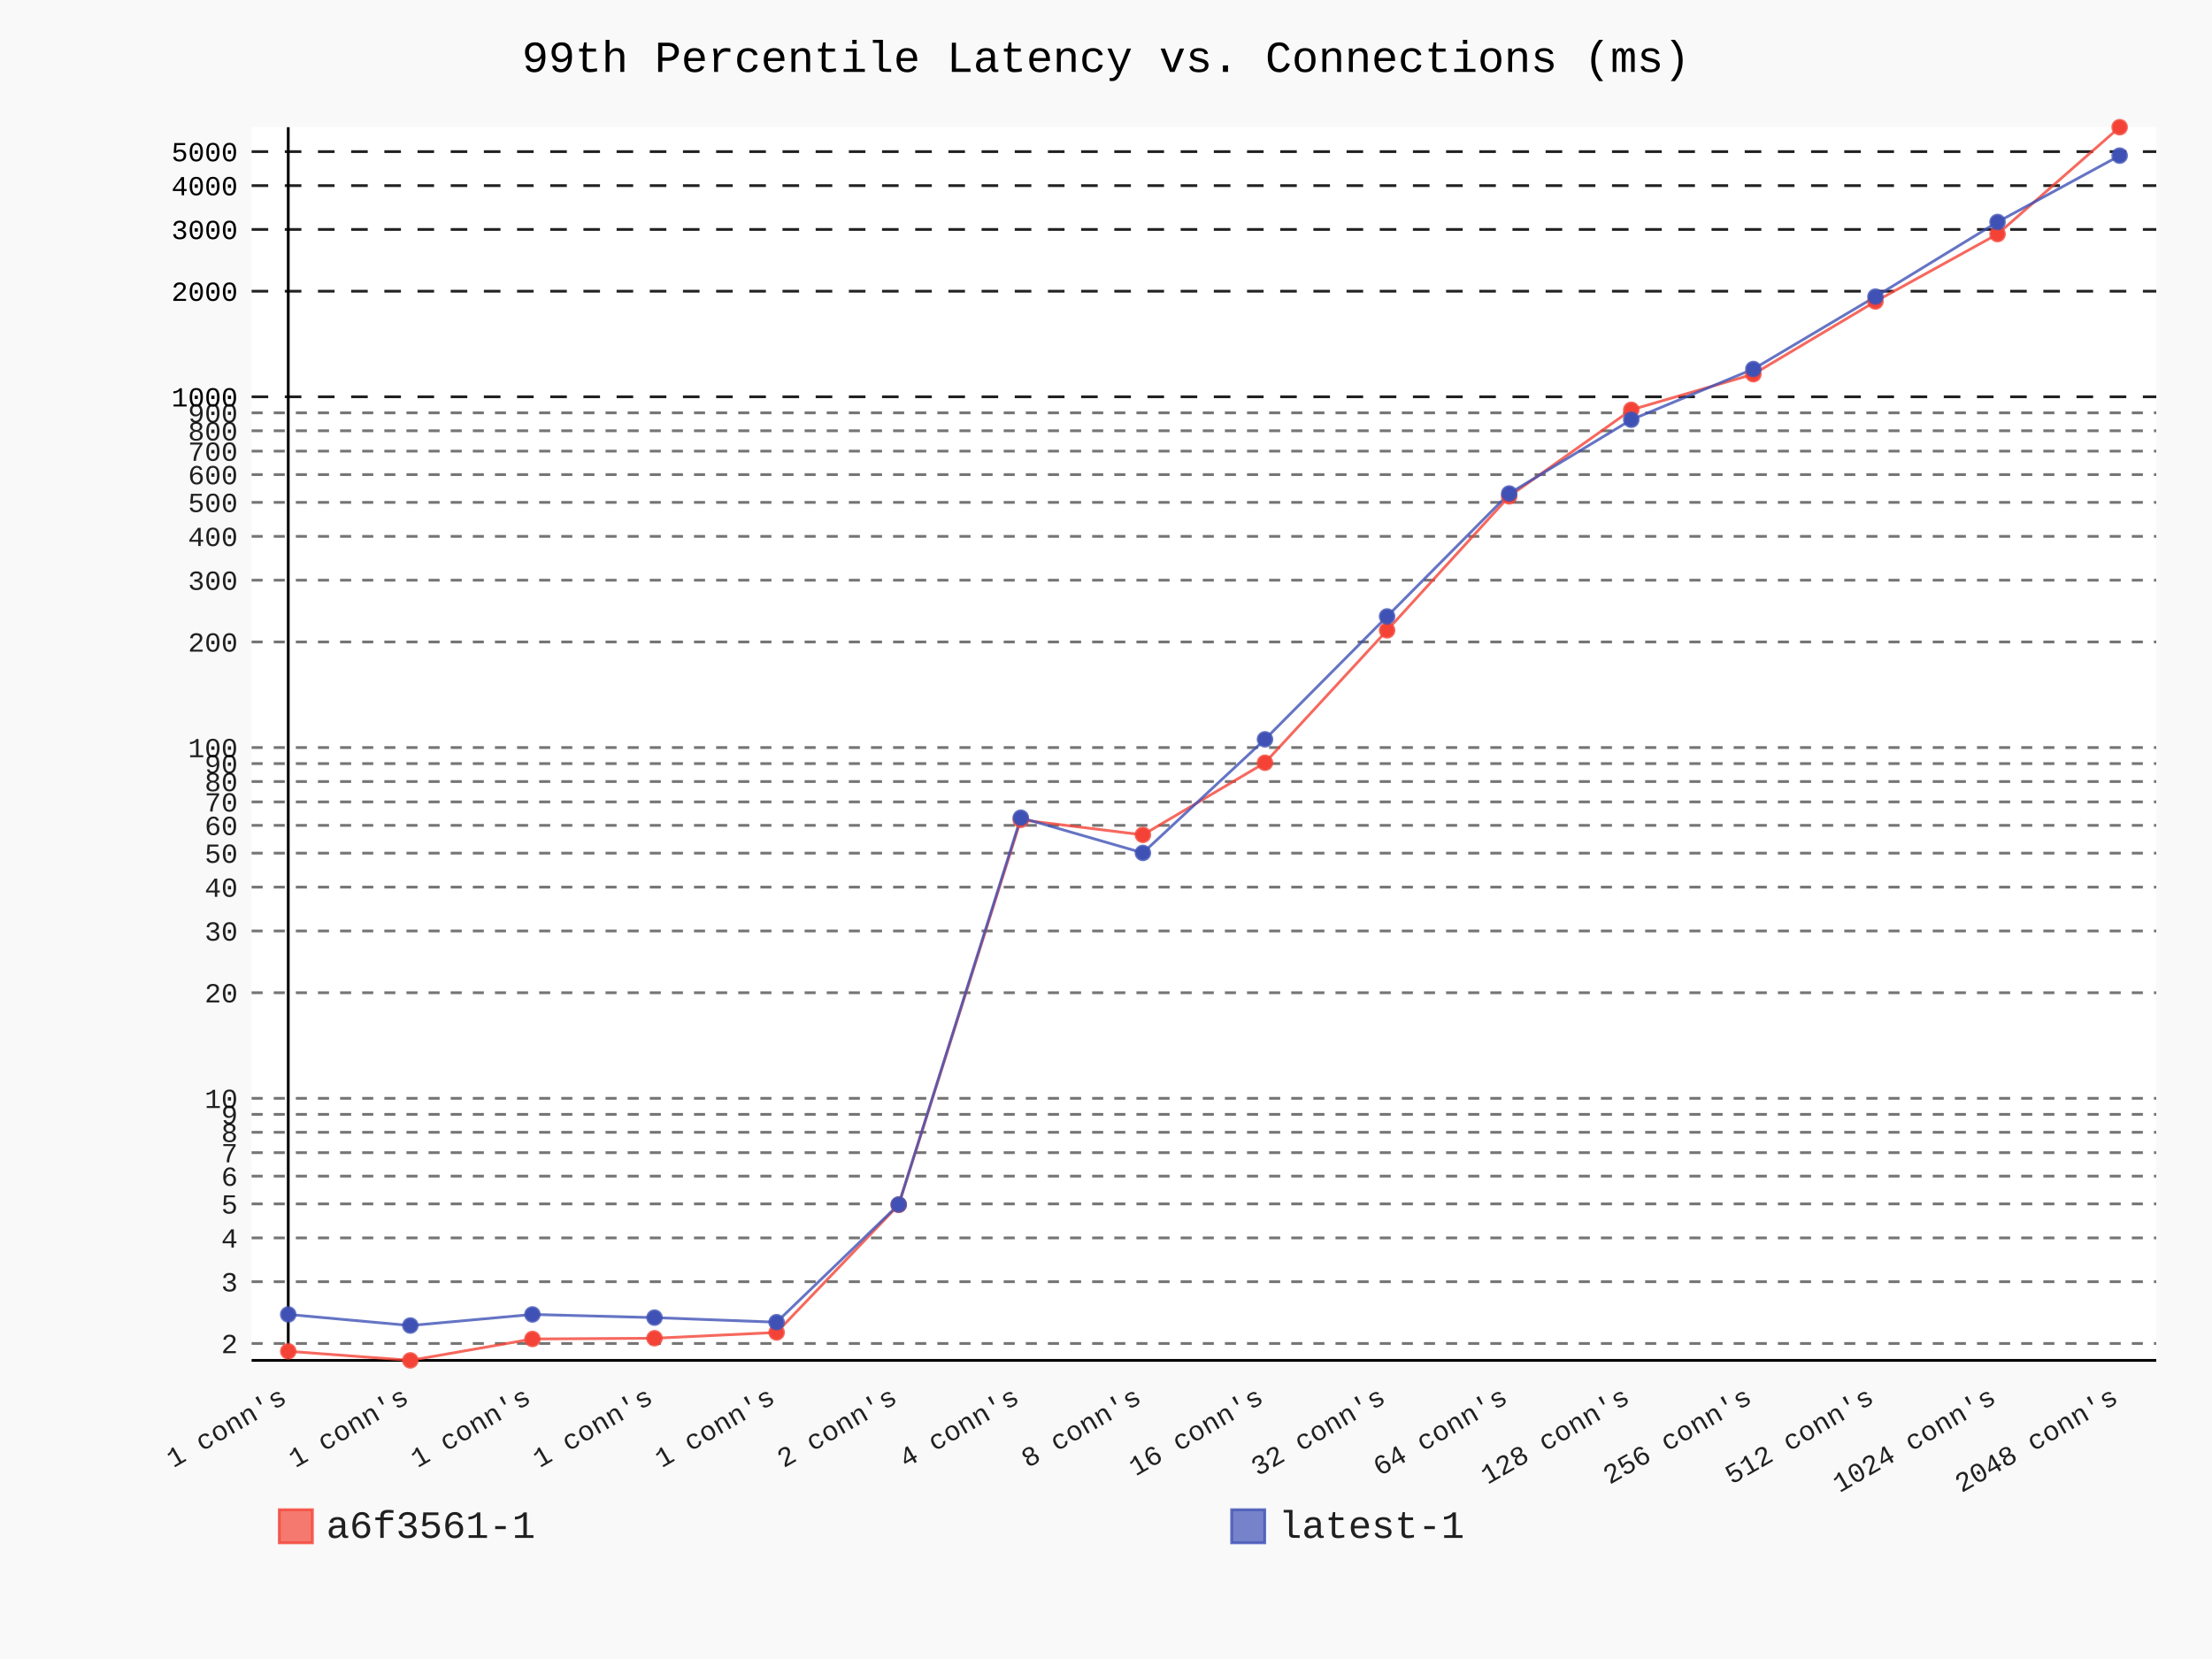
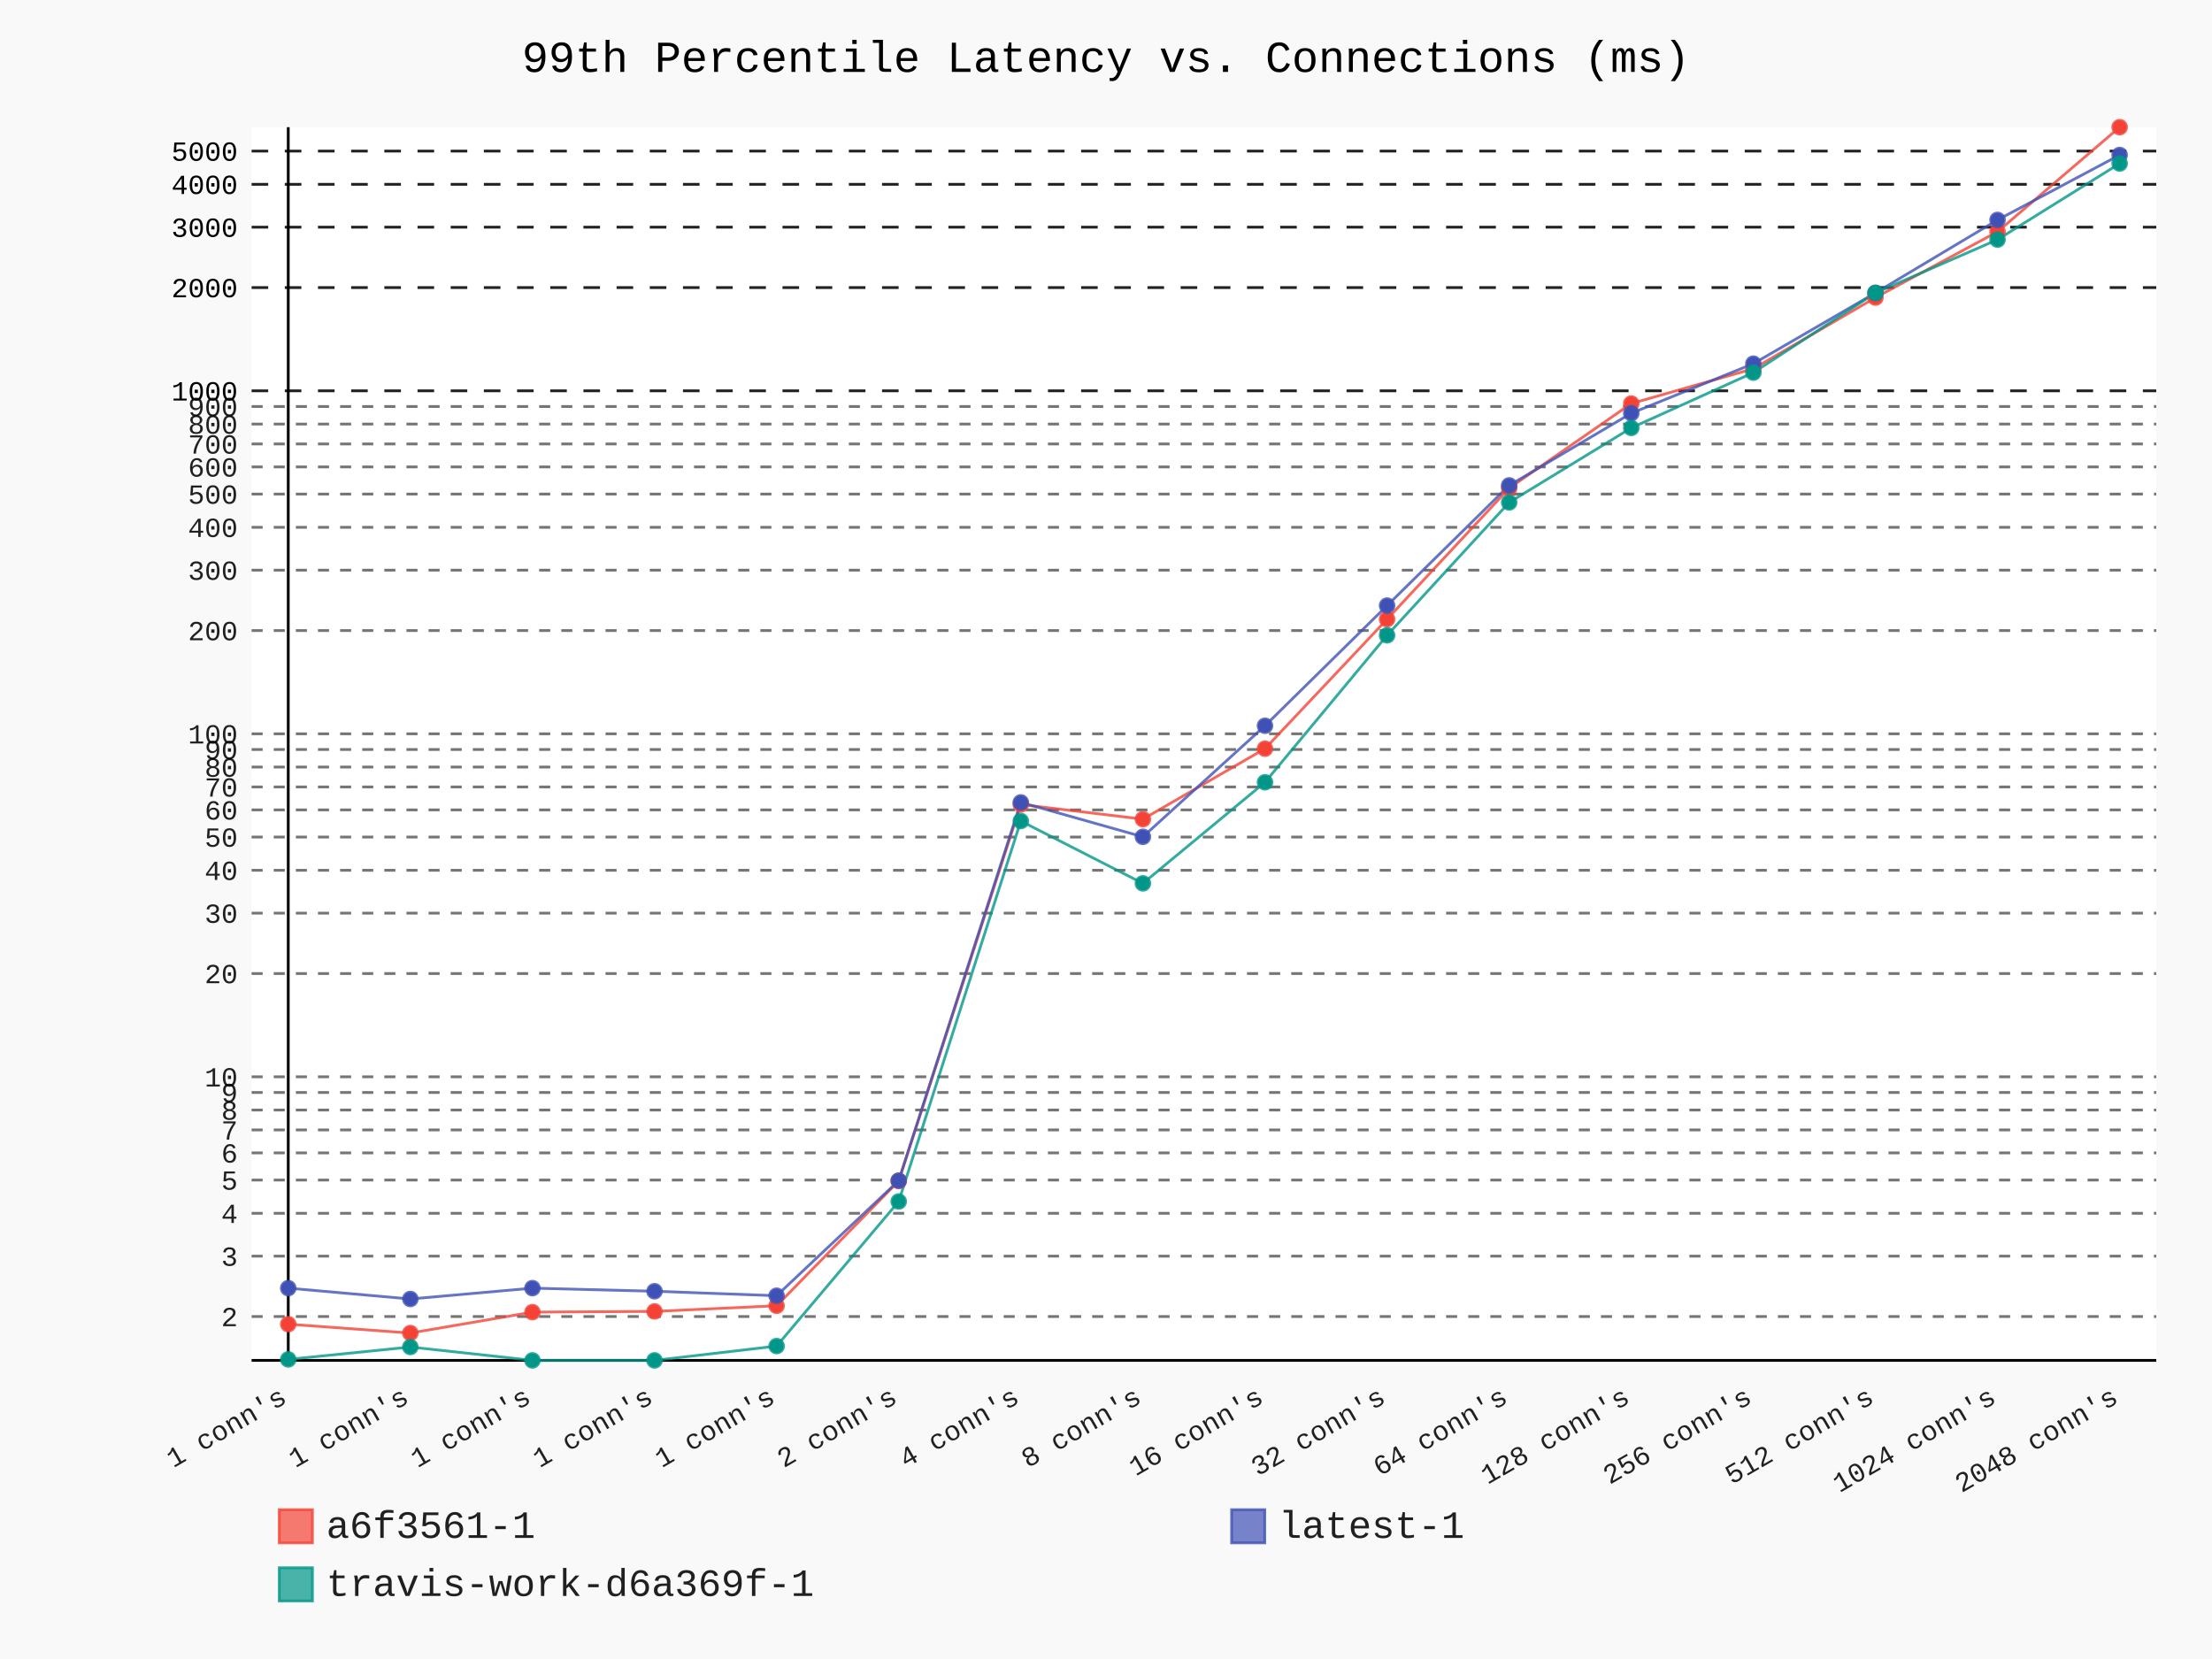
- <svg xmlns="http://www.w3.org/2000/svg" id="chart-56b6e773-fc99-4553-bda6-35b27539402c" class="pygal-chart" viewBox="0 0 800 600">
+ <svg xmlns="http://www.w3.org/2000/svg" id="chart-4c6883cb-5b40-4856-a792-9675649511c7" class="pygal-chart" viewBox="0 0 800 600">
  <defs>
-     <style type="text/css">#chart-56b6e773-fc99-4553-bda6-35b27539402c{-webkit-user-select:none;-webkit-font-smoothing:antialiased;font-family:Consolas,"Liberation Mono",Menlo,Courier,monospace}#chart-56b6e773-fc99-4553-bda6-35b27539402c .title{font-family:Consolas,"Liberation Mono",Menlo,Courier,monospace;font-size:16px}#chart-56b6e773-fc99-4553-bda6-35b27539402c .legends .legend text{font-family:Consolas,"Liberation Mono",Menlo,Courier,monospace;font-size:14px}#chart-56b6e773-fc99-4553-bda6-35b27539402c .axis text{font-family:Consolas,"Liberation Mono",Menlo,Courier,monospace;font-size:10px}#chart-56b6e773-fc99-4553-bda6-35b27539402c .axis text.major{font-family:Consolas,"Liberation Mono",Menlo,Courier,monospace;font-size:10px}#chart-56b6e773-fc99-4553-bda6-35b27539402c .text-overlay text.value{font-family:Consolas,"Liberation Mono",Menlo,Courier,monospace;font-size:16px}#chart-56b6e773-fc99-4553-bda6-35b27539402c .text-overlay text.label{font-family:Consolas,"Liberation Mono",Menlo,Courier,monospace;font-size:10px}#chart-56b6e773-fc99-4553-bda6-35b27539402c .tooltip{font-family:Consolas,"Liberation Mono",Menlo,Courier,monospace;font-size:14px}#chart-56b6e773-fc99-4553-bda6-35b27539402c text.no_data{font-family:Consolas,"Liberation Mono",Menlo,Courier,monospace;font-size:64px}
- #chart-56b6e773-fc99-4553-bda6-35b27539402c{background-color:rgba(249,249,249,1)}#chart-56b6e773-fc99-4553-bda6-35b27539402c path,#chart-56b6e773-fc99-4553-bda6-35b27539402c line,#chart-56b6e773-fc99-4553-bda6-35b27539402c rect,#chart-56b6e773-fc99-4553-bda6-35b27539402c circle{-webkit-transition:150ms;-moz-transition:150ms;transition:150ms}#chart-56b6e773-fc99-4553-bda6-35b27539402c .graph &gt; .background{fill:rgba(249,249,249,1)}#chart-56b6e773-fc99-4553-bda6-35b27539402c .plot &gt; .background{fill:rgba(255,255,255,1)}#chart-56b6e773-fc99-4553-bda6-35b27539402c .graph{fill:rgba(0,0,0,.87)}#chart-56b6e773-fc99-4553-bda6-35b27539402c text.no_data{fill:rgba(0,0,0,1)}#chart-56b6e773-fc99-4553-bda6-35b27539402c .title{fill:rgba(0,0,0,1)}#chart-56b6e773-fc99-4553-bda6-35b27539402c .legends .legend text{fill:rgba(0,0,0,.87)}#chart-56b6e773-fc99-4553-bda6-35b27539402c .legends .legend:hover text{fill:rgba(0,0,0,1)}#chart-56b6e773-fc99-4553-bda6-35b27539402c .axis .line{stroke:rgba(0,0,0,1)}#chart-56b6e773-fc99-4553-bda6-35b27539402c .axis .guide.line{stroke:rgba(0,0,0,.54)}#chart-56b6e773-fc99-4553-bda6-35b27539402c .axis .major.line{stroke:rgba(0,0,0,.87)}#chart-56b6e773-fc99-4553-bda6-35b27539402c .axis text.major{fill:rgba(0,0,0,1)}#chart-56b6e773-fc99-4553-bda6-35b27539402c .axis.y .guides:hover .guide.line,#chart-56b6e773-fc99-4553-bda6-35b27539402c .line-graph .axis.x .guides:hover .guide.line,#chart-56b6e773-fc99-4553-bda6-35b27539402c .stackedline-graph .axis.x .guides:hover .guide.line,#chart-56b6e773-fc99-4553-bda6-35b27539402c .xy-graph .axis.x .guides:hover .guide.line{stroke:rgba(0,0,0,1)}#chart-56b6e773-fc99-4553-bda6-35b27539402c .axis .guides:hover text{fill:rgba(0,0,0,1)}#chart-56b6e773-fc99-4553-bda6-35b27539402c .reactive{fill-opacity:.7;stroke-opacity:.8}#chart-56b6e773-fc99-4553-bda6-35b27539402c .ci{stroke:rgba(0,0,0,.87)}#chart-56b6e773-fc99-4553-bda6-35b27539402c .reactive.active,#chart-56b6e773-fc99-4553-bda6-35b27539402c .active .reactive{fill-opacity:.8;stroke-opacity:.9;stroke-width:4}#chart-56b6e773-fc99-4553-bda6-35b27539402c .ci .reactive.active{stroke-width:1.5}#chart-56b6e773-fc99-4553-bda6-35b27539402c .series text{fill:rgba(0,0,0,1)}#chart-56b6e773-fc99-4553-bda6-35b27539402c .tooltip rect{fill:rgba(255,255,255,1);stroke:rgba(0,0,0,1);-webkit-transition:opacity 150ms;-moz-transition:opacity 150ms;transition:opacity 150ms}#chart-56b6e773-fc99-4553-bda6-35b27539402c .tooltip .label{fill:rgba(0,0,0,.87)}#chart-56b6e773-fc99-4553-bda6-35b27539402c .tooltip .label{fill:rgba(0,0,0,.87)}#chart-56b6e773-fc99-4553-bda6-35b27539402c .tooltip .legend{font-size:.8em;fill:rgba(0,0,0,.54)}#chart-56b6e773-fc99-4553-bda6-35b27539402c .tooltip .x_label{font-size:.6em;fill:rgba(0,0,0,1)}#chart-56b6e773-fc99-4553-bda6-35b27539402c .tooltip .xlink{font-size:.5em;text-decoration:underline}#chart-56b6e773-fc99-4553-bda6-35b27539402c .tooltip .value{font-size:1.5em}#chart-56b6e773-fc99-4553-bda6-35b27539402c .bound{font-size:.5em}#chart-56b6e773-fc99-4553-bda6-35b27539402c .max-value{font-size:.75em;fill:rgba(0,0,0,.54)}#chart-56b6e773-fc99-4553-bda6-35b27539402c .map-element{fill:rgba(255,255,255,1);stroke:rgba(0,0,0,.54) !important}#chart-56b6e773-fc99-4553-bda6-35b27539402c .map-element .reactive{fill-opacity:inherit;stroke-opacity:inherit}#chart-56b6e773-fc99-4553-bda6-35b27539402c .color-0,#chart-56b6e773-fc99-4553-bda6-35b27539402c .color-0 a:visited{stroke:#F44336;fill:#F44336}#chart-56b6e773-fc99-4553-bda6-35b27539402c .color-1,#chart-56b6e773-fc99-4553-bda6-35b27539402c .color-1 a:visited{stroke:#3F51B5;fill:#3F51B5}#chart-56b6e773-fc99-4553-bda6-35b27539402c .text-overlay .color-0 text{fill:black}#chart-56b6e773-fc99-4553-bda6-35b27539402c .text-overlay .color-1 text{fill:black}
- #chart-56b6e773-fc99-4553-bda6-35b27539402c text.no_data{text-anchor:middle}#chart-56b6e773-fc99-4553-bda6-35b27539402c .guide.line{fill:none}#chart-56b6e773-fc99-4553-bda6-35b27539402c .centered{text-anchor:middle}#chart-56b6e773-fc99-4553-bda6-35b27539402c .title{text-anchor:middle}#chart-56b6e773-fc99-4553-bda6-35b27539402c .legends .legend text{fill-opacity:1}#chart-56b6e773-fc99-4553-bda6-35b27539402c .axis.x text{text-anchor:middle}#chart-56b6e773-fc99-4553-bda6-35b27539402c .axis.x:not(.web) text[transform]{text-anchor:start}#chart-56b6e773-fc99-4553-bda6-35b27539402c .axis.x:not(.web) text[transform].backwards{text-anchor:end}#chart-56b6e773-fc99-4553-bda6-35b27539402c .axis.y text{text-anchor:end}#chart-56b6e773-fc99-4553-bda6-35b27539402c .axis.y text[transform].backwards{text-anchor:start}#chart-56b6e773-fc99-4553-bda6-35b27539402c .axis.y2 text{text-anchor:start}#chart-56b6e773-fc99-4553-bda6-35b27539402c .axis.y2 text[transform].backwards{text-anchor:end}#chart-56b6e773-fc99-4553-bda6-35b27539402c .axis .guide.line{stroke-dasharray:4,4}#chart-56b6e773-fc99-4553-bda6-35b27539402c .axis .major.guide.line{stroke-dasharray:6,6}#chart-56b6e773-fc99-4553-bda6-35b27539402c .horizontal .axis.y .guide.line,#chart-56b6e773-fc99-4553-bda6-35b27539402c .horizontal .axis.y2 .guide.line,#chart-56b6e773-fc99-4553-bda6-35b27539402c .vertical .axis.x .guide.line{opacity:0}#chart-56b6e773-fc99-4553-bda6-35b27539402c .horizontal .axis.always_show .guide.line,#chart-56b6e773-fc99-4553-bda6-35b27539402c .vertical .axis.always_show .guide.line{opacity:1 !important}#chart-56b6e773-fc99-4553-bda6-35b27539402c .axis.y .guides:hover .guide.line,#chart-56b6e773-fc99-4553-bda6-35b27539402c .axis.y2 .guides:hover .guide.line,#chart-56b6e773-fc99-4553-bda6-35b27539402c .axis.x .guides:hover .guide.line{opacity:1}#chart-56b6e773-fc99-4553-bda6-35b27539402c .axis .guides:hover text{opacity:1}#chart-56b6e773-fc99-4553-bda6-35b27539402c .nofill{fill:none}#chart-56b6e773-fc99-4553-bda6-35b27539402c .subtle-fill{fill-opacity:.2}#chart-56b6e773-fc99-4553-bda6-35b27539402c .dot{stroke-width:1px;fill-opacity:1}#chart-56b6e773-fc99-4553-bda6-35b27539402c .dot.active{stroke-width:5px}#chart-56b6e773-fc99-4553-bda6-35b27539402c .dot.negative{fill:transparent}#chart-56b6e773-fc99-4553-bda6-35b27539402c text,#chart-56b6e773-fc99-4553-bda6-35b27539402c tspan{stroke:none !important}#chart-56b6e773-fc99-4553-bda6-35b27539402c .series text.active{opacity:1}#chart-56b6e773-fc99-4553-bda6-35b27539402c .tooltip rect{fill-opacity:.95;stroke-width:.5}#chart-56b6e773-fc99-4553-bda6-35b27539402c .tooltip text{fill-opacity:1}#chart-56b6e773-fc99-4553-bda6-35b27539402c .showable{visibility:hidden}#chart-56b6e773-fc99-4553-bda6-35b27539402c .showable.shown{visibility:visible}#chart-56b6e773-fc99-4553-bda6-35b27539402c .gauge-background{fill:rgba(229,229,229,1);stroke:none}#chart-56b6e773-fc99-4553-bda6-35b27539402c .bg-lines{stroke:rgba(249,249,249,1);stroke-width:2px}</style>
+     <style type="text/css">#chart-4c6883cb-5b40-4856-a792-9675649511c7{-webkit-user-select:none;-webkit-font-smoothing:antialiased;font-family:Consolas,"Liberation Mono",Menlo,Courier,monospace}#chart-4c6883cb-5b40-4856-a792-9675649511c7 .title{font-family:Consolas,"Liberation Mono",Menlo,Courier,monospace;font-size:16px}#chart-4c6883cb-5b40-4856-a792-9675649511c7 .legends .legend text{font-family:Consolas,"Liberation Mono",Menlo,Courier,monospace;font-size:14px}#chart-4c6883cb-5b40-4856-a792-9675649511c7 .axis text{font-family:Consolas,"Liberation Mono",Menlo,Courier,monospace;font-size:10px}#chart-4c6883cb-5b40-4856-a792-9675649511c7 .axis text.major{font-family:Consolas,"Liberation Mono",Menlo,Courier,monospace;font-size:10px}#chart-4c6883cb-5b40-4856-a792-9675649511c7 .text-overlay text.value{font-family:Consolas,"Liberation Mono",Menlo,Courier,monospace;font-size:16px}#chart-4c6883cb-5b40-4856-a792-9675649511c7 .text-overlay text.label{font-family:Consolas,"Liberation Mono",Menlo,Courier,monospace;font-size:10px}#chart-4c6883cb-5b40-4856-a792-9675649511c7 .tooltip{font-family:Consolas,"Liberation Mono",Menlo,Courier,monospace;font-size:14px}#chart-4c6883cb-5b40-4856-a792-9675649511c7 text.no_data{font-family:Consolas,"Liberation Mono",Menlo,Courier,monospace;font-size:64px}
+ #chart-4c6883cb-5b40-4856-a792-9675649511c7{background-color:rgba(249,249,249,1)}#chart-4c6883cb-5b40-4856-a792-9675649511c7 path,#chart-4c6883cb-5b40-4856-a792-9675649511c7 line,#chart-4c6883cb-5b40-4856-a792-9675649511c7 rect,#chart-4c6883cb-5b40-4856-a792-9675649511c7 circle{-webkit-transition:150ms;-moz-transition:150ms;transition:150ms}#chart-4c6883cb-5b40-4856-a792-9675649511c7 .graph &gt; .background{fill:rgba(249,249,249,1)}#chart-4c6883cb-5b40-4856-a792-9675649511c7 .plot &gt; .background{fill:rgba(255,255,255,1)}#chart-4c6883cb-5b40-4856-a792-9675649511c7 .graph{fill:rgba(0,0,0,.87)}#chart-4c6883cb-5b40-4856-a792-9675649511c7 text.no_data{fill:rgba(0,0,0,1)}#chart-4c6883cb-5b40-4856-a792-9675649511c7 .title{fill:rgba(0,0,0,1)}#chart-4c6883cb-5b40-4856-a792-9675649511c7 .legends .legend text{fill:rgba(0,0,0,.87)}#chart-4c6883cb-5b40-4856-a792-9675649511c7 .legends .legend:hover text{fill:rgba(0,0,0,1)}#chart-4c6883cb-5b40-4856-a792-9675649511c7 .axis .line{stroke:rgba(0,0,0,1)}#chart-4c6883cb-5b40-4856-a792-9675649511c7 .axis .guide.line{stroke:rgba(0,0,0,.54)}#chart-4c6883cb-5b40-4856-a792-9675649511c7 .axis .major.line{stroke:rgba(0,0,0,.87)}#chart-4c6883cb-5b40-4856-a792-9675649511c7 .axis text.major{fill:rgba(0,0,0,1)}#chart-4c6883cb-5b40-4856-a792-9675649511c7 .axis.y .guides:hover .guide.line,#chart-4c6883cb-5b40-4856-a792-9675649511c7 .line-graph .axis.x .guides:hover .guide.line,#chart-4c6883cb-5b40-4856-a792-9675649511c7 .stackedline-graph .axis.x .guides:hover .guide.line,#chart-4c6883cb-5b40-4856-a792-9675649511c7 .xy-graph .axis.x .guides:hover .guide.line{stroke:rgba(0,0,0,1)}#chart-4c6883cb-5b40-4856-a792-9675649511c7 .axis .guides:hover text{fill:rgba(0,0,0,1)}#chart-4c6883cb-5b40-4856-a792-9675649511c7 .reactive{fill-opacity:.7;stroke-opacity:.8}#chart-4c6883cb-5b40-4856-a792-9675649511c7 .ci{stroke:rgba(0,0,0,.87)}#chart-4c6883cb-5b40-4856-a792-9675649511c7 .reactive.active,#chart-4c6883cb-5b40-4856-a792-9675649511c7 .active .reactive{fill-opacity:.8;stroke-opacity:.9;stroke-width:4}#chart-4c6883cb-5b40-4856-a792-9675649511c7 .ci .reactive.active{stroke-width:1.5}#chart-4c6883cb-5b40-4856-a792-9675649511c7 .series text{fill:rgba(0,0,0,1)}#chart-4c6883cb-5b40-4856-a792-9675649511c7 .tooltip rect{fill:rgba(255,255,255,1);stroke:rgba(0,0,0,1);-webkit-transition:opacity 150ms;-moz-transition:opacity 150ms;transition:opacity 150ms}#chart-4c6883cb-5b40-4856-a792-9675649511c7 .tooltip .label{fill:rgba(0,0,0,.87)}#chart-4c6883cb-5b40-4856-a792-9675649511c7 .tooltip .label{fill:rgba(0,0,0,.87)}#chart-4c6883cb-5b40-4856-a792-9675649511c7 .tooltip .legend{font-size:.8em;fill:rgba(0,0,0,.54)}#chart-4c6883cb-5b40-4856-a792-9675649511c7 .tooltip .x_label{font-size:.6em;fill:rgba(0,0,0,1)}#chart-4c6883cb-5b40-4856-a792-9675649511c7 .tooltip .xlink{font-size:.5em;text-decoration:underline}#chart-4c6883cb-5b40-4856-a792-9675649511c7 .tooltip .value{font-size:1.5em}#chart-4c6883cb-5b40-4856-a792-9675649511c7 .bound{font-size:.5em}#chart-4c6883cb-5b40-4856-a792-9675649511c7 .max-value{font-size:.75em;fill:rgba(0,0,0,.54)}#chart-4c6883cb-5b40-4856-a792-9675649511c7 .map-element{fill:rgba(255,255,255,1);stroke:rgba(0,0,0,.54) !important}#chart-4c6883cb-5b40-4856-a792-9675649511c7 .map-element .reactive{fill-opacity:inherit;stroke-opacity:inherit}#chart-4c6883cb-5b40-4856-a792-9675649511c7 .color-0,#chart-4c6883cb-5b40-4856-a792-9675649511c7 .color-0 a:visited{stroke:#F44336;fill:#F44336}#chart-4c6883cb-5b40-4856-a792-9675649511c7 .color-1,#chart-4c6883cb-5b40-4856-a792-9675649511c7 .color-1 a:visited{stroke:#3F51B5;fill:#3F51B5}#chart-4c6883cb-5b40-4856-a792-9675649511c7 .color-2,#chart-4c6883cb-5b40-4856-a792-9675649511c7 .color-2 a:visited{stroke:#009688;fill:#009688}#chart-4c6883cb-5b40-4856-a792-9675649511c7 .text-overlay .color-0 text{fill:black}#chart-4c6883cb-5b40-4856-a792-9675649511c7 .text-overlay .color-1 text{fill:black}#chart-4c6883cb-5b40-4856-a792-9675649511c7 .text-overlay .color-2 text{fill:black}
+ #chart-4c6883cb-5b40-4856-a792-9675649511c7 text.no_data{text-anchor:middle}#chart-4c6883cb-5b40-4856-a792-9675649511c7 .guide.line{fill:none}#chart-4c6883cb-5b40-4856-a792-9675649511c7 .centered{text-anchor:middle}#chart-4c6883cb-5b40-4856-a792-9675649511c7 .title{text-anchor:middle}#chart-4c6883cb-5b40-4856-a792-9675649511c7 .legends .legend text{fill-opacity:1}#chart-4c6883cb-5b40-4856-a792-9675649511c7 .axis.x text{text-anchor:middle}#chart-4c6883cb-5b40-4856-a792-9675649511c7 .axis.x:not(.web) text[transform]{text-anchor:start}#chart-4c6883cb-5b40-4856-a792-9675649511c7 .axis.x:not(.web) text[transform].backwards{text-anchor:end}#chart-4c6883cb-5b40-4856-a792-9675649511c7 .axis.y text{text-anchor:end}#chart-4c6883cb-5b40-4856-a792-9675649511c7 .axis.y text[transform].backwards{text-anchor:start}#chart-4c6883cb-5b40-4856-a792-9675649511c7 .axis.y2 text{text-anchor:start}#chart-4c6883cb-5b40-4856-a792-9675649511c7 .axis.y2 text[transform].backwards{text-anchor:end}#chart-4c6883cb-5b40-4856-a792-9675649511c7 .axis .guide.line{stroke-dasharray:4,4}#chart-4c6883cb-5b40-4856-a792-9675649511c7 .axis .major.guide.line{stroke-dasharray:6,6}#chart-4c6883cb-5b40-4856-a792-9675649511c7 .horizontal .axis.y .guide.line,#chart-4c6883cb-5b40-4856-a792-9675649511c7 .horizontal .axis.y2 .guide.line,#chart-4c6883cb-5b40-4856-a792-9675649511c7 .vertical .axis.x .guide.line{opacity:0}#chart-4c6883cb-5b40-4856-a792-9675649511c7 .horizontal .axis.always_show .guide.line,#chart-4c6883cb-5b40-4856-a792-9675649511c7 .vertical .axis.always_show .guide.line{opacity:1 !important}#chart-4c6883cb-5b40-4856-a792-9675649511c7 .axis.y .guides:hover .guide.line,#chart-4c6883cb-5b40-4856-a792-9675649511c7 .axis.y2 .guides:hover .guide.line,#chart-4c6883cb-5b40-4856-a792-9675649511c7 .axis.x .guides:hover .guide.line{opacity:1}#chart-4c6883cb-5b40-4856-a792-9675649511c7 .axis .guides:hover text{opacity:1}#chart-4c6883cb-5b40-4856-a792-9675649511c7 .nofill{fill:none}#chart-4c6883cb-5b40-4856-a792-9675649511c7 .subtle-fill{fill-opacity:.2}#chart-4c6883cb-5b40-4856-a792-9675649511c7 .dot{stroke-width:1px;fill-opacity:1}#chart-4c6883cb-5b40-4856-a792-9675649511c7 .dot.active{stroke-width:5px}#chart-4c6883cb-5b40-4856-a792-9675649511c7 .dot.negative{fill:transparent}#chart-4c6883cb-5b40-4856-a792-9675649511c7 text,#chart-4c6883cb-5b40-4856-a792-9675649511c7 tspan{stroke:none !important}#chart-4c6883cb-5b40-4856-a792-9675649511c7 .series text.active{opacity:1}#chart-4c6883cb-5b40-4856-a792-9675649511c7 .tooltip rect{fill-opacity:.95;stroke-width:.5}#chart-4c6883cb-5b40-4856-a792-9675649511c7 .tooltip text{fill-opacity:1}#chart-4c6883cb-5b40-4856-a792-9675649511c7 .showable{visibility:hidden}#chart-4c6883cb-5b40-4856-a792-9675649511c7 .showable.shown{visibility:visible}#chart-4c6883cb-5b40-4856-a792-9675649511c7 .gauge-background{fill:rgba(229,229,229,1);stroke:none}#chart-4c6883cb-5b40-4856-a792-9675649511c7 .bg-lines{stroke:rgba(249,249,249,1);stroke-width:2px}</style>
  </defs>
  <g class="graph line-graph vertical">
    <rect x="0" y="0" width="800" height="600" class="background" />
    <g transform="translate(91, 46)" class="plot">
      <rect x="0" y="0" width="688.842" height="446.0" class="background" />
      <g class="axis y always_show">
        <path d="M0 446 h688.842" class="line" />
        <g class="logarithmic guides">
-           <path d="M0 439.888 h688.842" class="guide line" />
-           <text x="-5" y="443.388" class="">2</text>
-         </g>
-         <g class="logarithmic guides">
-           <path d="M0 417.55 h688.842" class="guide line" />
-           <text x="-5" y="421.05" class="">3</text>
-         </g>
-         <g class="logarithmic guides">
-           <path d="M0 401.701 h688.842" class="guide line" />
-           <text x="-5" y="405.201" class="">4</text>
-         </g>
-         <g class="logarithmic guides">
-           <path d="M0 389.407 h688.842" class="guide line" />
-           <text x="-5" y="392.907" class="">5</text>
-         </g>
-         <g class="logarithmic guides">
-           <path d="M0 379.363 h688.842" class="guide line" />
-           <text x="-5" y="382.863" class="">6</text>
-         </g>
-         <g class="logarithmic guides">
-           <path d="M0 370.87 h688.842" class="guide line" />
-           <text x="-5" y="374.37" class="">7</text>
-         </g>
-         <g class="logarithmic guides">
-           <path d="M0 363.513 h688.842" class="guide line" />
-           <text x="-5" y="367.013" class="">8</text>
-         </g>
-         <g class="logarithmic guides">
-           <path d="M0 357.024 h688.842" class="guide line" />
-           <text x="-5" y="360.524" class="">9</text>
-         </g>
-         <g class="logarithmic guides">
-           <path d="M0 351.22 h688.842" class="guide line" />
-           <text x="-5" y="354.72" class="">10</text>
-         </g>
-         <g class="logarithmic guides">
-           <path d="M0 313.032 h688.842" class="guide line" />
-           <text x="-5" y="316.532" class="">20</text>
-         </g>
-         <g class="logarithmic guides">
-           <path d="M0 290.694 h688.842" class="guide line" />
-           <text x="-5" y="294.194" class="">30</text>
-         </g>
-         <g class="logarithmic guides">
-           <path d="M0 274.844 h688.842" class="guide line" />
-           <text x="-5" y="278.344" class="">40</text>
-         </g>
-         <g class="logarithmic guides">
-           <path d="M0 262.551 h688.842" class="guide line" />
-           <text x="-5" y="266.051" class="">50</text>
-         </g>
-         <g class="logarithmic guides">
-           <path d="M0 252.506 h688.842" class="guide line" />
-           <text x="-5" y="256.006" class="">60</text>
-         </g>
-         <g class="logarithmic guides">
-           <path d="M0 244.013 h688.842" class="guide line" />
-           <text x="-5" y="247.513" class="">70</text>
-         </g>
-         <g class="logarithmic guides">
-           <path d="M0 236.657 h688.842" class="guide line" />
-           <text x="-5" y="240.157" class="">80</text>
-         </g>
-         <g class="logarithmic guides">
-           <path d="M0 230.168 h688.842" class="guide line" />
-           <text x="-5" y="233.668" class="">90</text>
-         </g>
-         <g class="logarithmic guides">
-           <path d="M0 224.363 h688.842" class="guide line" />
-           <text x="-5" y="227.863" class="">100</text>
-         </g>
-         <g class="logarithmic guides">
-           <path d="M0 186.176 h688.842" class="guide line" />
-           <text x="-5" y="189.676" class="">200</text>
-         </g>
-         <g class="logarithmic guides">
-           <path d="M0 163.837 h688.842" class="guide line" />
-           <text x="-5" y="167.337" class="">300</text>
-         </g>
-         <g class="logarithmic guides">
-           <path d="M0 147.988 h688.842" class="guide line" />
-           <text x="-5" y="151.488" class="">400</text>
-         </g>
-         <g class="logarithmic guides">
-           <path d="M0 135.694 h688.842" class="guide line" />
-           <text x="-5" y="139.194" class="">500</text>
-         </g>
-         <g class="logarithmic guides">
-           <path d="M0 125.65 h688.842" class="guide line" />
-           <text x="-5" y="129.15" class="">600</text>
-         </g>
-         <g class="logarithmic guides">
-           <path d="M0 117.157 h688.842" class="guide line" />
-           <text x="-5" y="120.657" class="">700</text>
-         </g>
-         <g class="logarithmic guides">
-           <path d="M0 109.8 h688.842" class="guide line" />
-           <text x="-5" y="113.3" class="">800</text>
-         </g>
-         <g class="logarithmic guides">
-           <path d="M0 103.311 h688.842" class="guide line" />
-           <text x="-5" y="106.811" class="">900</text>
-         </g>
-         <g class="logarithmic guides">
-           <path d="M0 97.507 h688.842" class="major guide line" />
-           <text x="-5" y="101.007" class="major">1000</text>
-         </g>
-         <g class="logarithmic guides">
-           <path d="M0 59.319 h688.842" class="major guide line" />
-           <text x="-5" y="62.819" class="major">2000</text>
-         </g>
-         <g class="logarithmic guides">
-           <path d="M0 36.981 h688.842" class="major guide line" />
-           <text x="-5" y="40.481" class="major">3000</text>
-         </g>
-         <g class="logarithmic guides">
-           <path d="M0 21.132 h688.842" class="major guide line" />
-           <text x="-5" y="24.632" class="major">4000</text>
-         </g>
-         <g class="logarithmic guides">
-           <path d="M0 8.838 h688.842" class="major guide line" />
-           <text x="-5" y="12.338" class="major">5000</text>
+           <path d="M0 430.142 h688.842" class="guide line" />
+           <text x="-5" y="433.642" class="">2</text>
+         </g>
+         <g class="logarithmic guides">
+           <path d="M0 408.298 h688.842" class="guide line" />
+           <text x="-5" y="411.798" class="">3</text>
+         </g>
+         <g class="logarithmic guides">
+           <path d="M0 392.8 h688.842" class="guide line" />
+           <text x="-5" y="396.3" class="">4</text>
+         </g>
+         <g class="logarithmic guides">
+           <path d="M0 380.779 h688.842" class="guide line" />
+           <text x="-5" y="384.279" class="">5</text>
+         </g>
+         <g class="logarithmic guides">
+           <path d="M0 370.957 h688.842" class="guide line" />
+           <text x="-5" y="374.457" class="">6</text>
+         </g>
+         <g class="logarithmic guides">
+           <path d="M0 362.652 h688.842" class="guide line" />
+           <text x="-5" y="366.152" class="">7</text>
+         </g>
+         <g class="logarithmic guides">
+           <path d="M0 355.459 h688.842" class="guide line" />
+           <text x="-5" y="358.959" class="">8</text>
+         </g>
+         <g class="logarithmic guides">
+           <path d="M0 349.113 h688.842" class="guide line" />
+           <text x="-5" y="352.613" class="">9</text>
+         </g>
+         <g class="logarithmic guides">
+           <path d="M0 343.437 h688.842" class="guide line" />
+           <text x="-5" y="346.937" class="">10</text>
+         </g>
+         <g class="logarithmic guides">
+           <path d="M0 306.096 h688.842" class="guide line" />
+           <text x="-5" y="309.596" class="">20</text>
+         </g>
+         <g class="logarithmic guides">
+           <path d="M0 284.253 h688.842" class="guide line" />
+           <text x="-5" y="287.753" class="">30</text>
+         </g>
+         <g class="logarithmic guides">
+           <path d="M0 268.754 h688.842" class="guide line" />
+           <text x="-5" y="272.254" class="">40</text>
+         </g>
+         <g class="logarithmic guides">
+           <path d="M0 256.733 h688.842" class="guide line" />
+           <text x="-5" y="260.233" class="">50</text>
+         </g>
+         <g class="logarithmic guides">
+           <path d="M0 246.911 h688.842" class="guide line" />
+           <text x="-5" y="250.411" class="">60</text>
+         </g>
+         <g class="logarithmic guides">
+           <path d="M0 238.607 h688.842" class="guide line" />
+           <text x="-5" y="242.107" class="">70</text>
+         </g>
+         <g class="logarithmic guides">
+           <path d="M0 231.413 h688.842" class="guide line" />
+           <text x="-5" y="234.913" class="">80</text>
+         </g>
+         <g class="logarithmic guides">
+           <path d="M0 225.068 h688.842" class="guide line" />
+           <text x="-5" y="228.568" class="">90</text>
+         </g>
+         <g class="logarithmic guides">
+           <path d="M0 219.392 h688.842" class="guide line" />
+           <text x="-5" y="222.892" class="">100</text>
+         </g>
+         <g class="logarithmic guides">
+           <path d="M0 182.05 h688.842" class="guide line" />
+           <text x="-5" y="185.55" class="">200</text>
+         </g>
+         <g class="logarithmic guides">
+           <path d="M0 160.207 h688.842" class="guide line" />
+           <text x="-5" y="163.707" class="">300</text>
+         </g>
+         <g class="logarithmic guides">
+           <path d="M0 144.709 h688.842" class="guide line" />
+           <text x="-5" y="148.209" class="">400</text>
+         </g>
+         <g class="logarithmic guides">
+           <path d="M0 132.688 h688.842" class="guide line" />
+           <text x="-5" y="136.188" class="">500</text>
+         </g>
+         <g class="logarithmic guides">
+           <path d="M0 122.866 h688.842" class="guide line" />
+           <text x="-5" y="126.366" class="">600</text>
+         </g>
+         <g class="logarithmic guides">
+           <path d="M0 114.561 h688.842" class="guide line" />
+           <text x="-5" y="118.061" class="">700</text>
+         </g>
+         <g class="logarithmic guides">
+           <path d="M0 107.367 h688.842" class="guide line" />
+           <text x="-5" y="110.867" class="">800</text>
+         </g>
+         <g class="logarithmic guides">
+           <path d="M0 101.022 h688.842" class="guide line" />
+           <text x="-5" y="104.522" class="">900</text>
+         </g>
+         <g class="logarithmic guides">
+           <path d="M0 95.346 h688.842" class="major guide line" />
+           <text x="-5" y="98.846" class="major">1000</text>
+         </g>
+         <g class="logarithmic guides">
+           <path d="M0 58.005 h688.842" class="major guide line" />
+           <text x="-5" y="61.505" class="major">2000</text>
+         </g>
+         <g class="logarithmic guides">
+           <path d="M0 36.161 h688.842" class="major guide line" />
+           <text x="-5" y="39.661" class="major">3000</text>
+         </g>
+         <g class="logarithmic guides">
+           <path d="M0 20.663 h688.842" class="major guide line" />
+           <text x="-5" y="24.163" class="major">4000</text>
+         </g>
+         <g class="logarithmic guides">
+           <path d="M0 8.642 h688.842" class="major guide line" />
+           <text x="-5" y="12.142" class="major">5000</text>
        </g>
      </g>
      <g class="axis x">
        <g class="guides">
          <path d="M13.247 0 v446" class="line" />
          <text x="13.247" y="461.0" class="backwards" transform="rotate(330 13.24697 461)">1 conn's</text>
        </g>
        <g class="guides">
          <path d="M57.404 0 v446" class="guide line" />
          <text x="57.404" y="461.0" class="backwards" transform="rotate(330 57.40353 461)">1 conn's</text>
        </g>
        <g class="guides">
          <path d="M101.56 0 v446" class="guide line" />
          <text x="101.56" y="461.0" class="backwards" transform="rotate(330 101.5601 461)">1 conn's</text>
        </g>
        <g class="guides">
          <path d="M145.717 0 v446" class="guide line" />
          <text x="145.717" y="461.0" class="backwards" transform="rotate(330 145.7166 461)">1 conn's</text>
        </g>
        <g class="guides">
          <path d="M189.873 0 v446" class="guide line" />
          <text x="189.873" y="461.0" class="backwards" transform="rotate(330 189.8732 461)">1 conn's</text>
        </g>
        <g class="guides">
          <path d="M234.03 0 v446" class="guide line" />
          <text x="234.03" y="461.0" class="backwards" transform="rotate(330 234.0298 461)">2 conn's</text>
        </g>
        <g class="guides">
          <path d="M278.186 0 v446" class="guide line" />
          <text x="278.186" y="461.0" class="backwards" transform="rotate(330 278.1863 461)">4 conn's</text>
        </g>
        <g class="guides">
          <path d="M322.343 0 v446" class="guide line" />
          <text x="322.343" y="461.0" class="backwards" transform="rotate(330 322.3429 461)">8 conn's</text>
        </g>
        <g class="guides">
          <path d="M366.499 0 v446" class="guide line" />
          <text x="366.499" y="461.0" class="backwards" transform="rotate(330 366.4994 461)">16 conn's</text>
        </g>
        <g class="guides">
          <path d="M410.656 0 v446" class="guide line" />
          <text x="410.656" y="461.0" class="backwards" transform="rotate(330 410.656 461)">32 conn's</text>
        </g>
        <g class="guides">
          <path d="M454.813 0 v446" class="guide line" />
          <text x="454.813" y="461.0" class="backwards" transform="rotate(330 454.8126 461)">64 conn's</text>
        </g>
        <g class="guides">
          <path d="M498.969 0 v446" class="guide line" />
          <text x="498.969" y="461.0" class="backwards" transform="rotate(330 498.9691 461)">128 conn's</text>
        </g>
        <g class="guides">
          <path d="M543.126 0 v446" class="guide line" />
          <text x="543.126" y="461.0" class="backwards" transform="rotate(330 543.1257 461)">256 conn's</text>
        </g>
        <g class="guides">
          <path d="M587.282 0 v446" class="guide line" />
          <text x="587.282" y="461.0" class="backwards" transform="rotate(330 587.2822 461)">512 conn's</text>
        </g>
        <g class="guides">
          <path d="M631.439 0 v446" class="guide line" />
          <text x="631.439" y="461.0" class="backwards" transform="rotate(330 631.4388 461)">1024 conn's</text>
        </g>
        <g class="guides">
          <path d="M675.595 0 v446" class="guide line" />
          <text x="675.595" y="461.0" class="backwards" transform="rotate(330 675.5954 461)">2048 conn's</text>
        </g>
      </g>
      <g class="series serie-0 color-0">
-         <path d="M13.247 442.714 L57.404 446 101.56 438.26 145.717 437.993 189.873 435.904 234.03 389.739 278.186 250.504 322.343 255.935 366.499 229.863 410.656 181.969 454.813 133.51 498.969 102.214 543.126 89.33 587.282 63.022 631.439 38.659 675.595 0" class="line reactive nofill" />
+         <path d="M13.247 432.905 L57.404 436.118 101.56 428.549 145.717 428.288 189.873 426.245 234.03 381.103 278.186 244.954 322.343 250.264 366.499 224.769 410.656 177.937 454.813 130.552 498.969 99.949 543.126 87.35 587.282 61.625 631.439 37.802 675.595 0" class="line reactive nofill" />
      </g>
      <g class="series serie-1 color-1">
-         <path d="M13.247 429.387 L57.404 433.399 101.56 429.387 145.717 430.537 189.873 432.189 234.03 389.628 278.186 249.731 322.343 262.463 366.499 221.387 410.656 176.943 454.813 132.482 498.969 105.8 543.126 87.462 587.282 61.282 631.439 34.293 675.595 10.289" class="line reactive nofill" />
+         <path d="M13.247 419.872 L57.404 423.796 101.56 419.872 145.717 420.997 189.873 422.612 234.03 380.995 278.186 244.197 322.343 256.647 366.499 216.482 410.656 173.022 454.813 129.547 498.969 103.456 543.126 85.524 587.282 59.924 631.439 33.533 675.595 10.061" class="line reactive nofill" />
+       </g>
+       <g class="series serie-2 color-2">
+         <path d="M13.247 445.64 L57.404 441.162 101.56 446 145.717 446 189.873 440.833 234.03 388.529 278.186 250.937 322.343 273.481 366.499 236.917 410.656 183.766 454.813 135.711 498.969 108.761 543.126 88.762 587.282 59.924 631.439 40.653 675.595 13.134" class="line reactive nofill" />
      </g>
    </g>
    <g class="titles">
      <text x="400.0" y="26" class="title plot_title">99th Percentile Latency vs. Connections (ms)</text>
    </g>
    <g transform="translate(91, 46)" class="plot overlay">
      <g class="series serie-0 color-0">
        <g class="dots">
-           <circle cx="13.247" cy="442.714" r="2.5" class="dot reactive tooltip-trigger" />
-         </g>
-         <g class="dots">
-           <circle cx="57.404" cy="446.0" r="2.5" class="dot reactive tooltip-trigger" />
-         </g>
-         <g class="dots">
-           <circle cx="101.56" cy="438.26" r="2.5" class="dot reactive tooltip-trigger" />
-         </g>
-         <g class="dots">
-           <circle cx="145.717" cy="437.993" r="2.5" class="dot reactive tooltip-trigger" />
-         </g>
-         <g class="dots">
-           <circle cx="189.873" cy="435.904" r="2.5" class="dot reactive tooltip-trigger" />
-         </g>
-         <g class="dots">
-           <circle cx="234.03" cy="389.739" r="2.5" class="dot reactive tooltip-trigger" />
-         </g>
-         <g class="dots">
-           <circle cx="278.186" cy="250.504" r="2.5" class="dot reactive tooltip-trigger" />
-         </g>
-         <g class="dots">
-           <circle cx="322.343" cy="255.935" r="2.5" class="dot reactive tooltip-trigger" />
-         </g>
-         <g class="dots">
-           <circle cx="366.499" cy="229.863" r="2.5" class="dot reactive tooltip-trigger" />
-         </g>
-         <g class="dots">
-           <circle cx="410.656" cy="181.969" r="2.5" class="dot reactive tooltip-trigger" />
-         </g>
-         <g class="dots">
-           <circle cx="454.813" cy="133.51" r="2.5" class="dot reactive tooltip-trigger" />
-         </g>
-         <g class="dots">
-           <circle cx="498.969" cy="102.214" r="2.5" class="dot reactive tooltip-trigger" />
-         </g>
-         <g class="dots">
-           <circle cx="543.126" cy="89.33" r="2.5" class="dot reactive tooltip-trigger" />
-         </g>
-         <g class="dots">
-           <circle cx="587.282" cy="63.022" r="2.5" class="dot reactive tooltip-trigger" />
-         </g>
-         <g class="dots">
-           <circle cx="631.439" cy="38.659" r="2.5" class="dot reactive tooltip-trigger" />
+           <circle cx="13.247" cy="432.905" r="2.5" class="dot reactive tooltip-trigger" />
+         </g>
+         <g class="dots">
+           <circle cx="57.404" cy="436.118" r="2.5" class="dot reactive tooltip-trigger" />
+         </g>
+         <g class="dots">
+           <circle cx="101.56" cy="428.549" r="2.5" class="dot reactive tooltip-trigger" />
+         </g>
+         <g class="dots">
+           <circle cx="145.717" cy="428.288" r="2.5" class="dot reactive tooltip-trigger" />
+         </g>
+         <g class="dots">
+           <circle cx="189.873" cy="426.245" r="2.5" class="dot reactive tooltip-trigger" />
+         </g>
+         <g class="dots">
+           <circle cx="234.03" cy="381.103" r="2.5" class="dot reactive tooltip-trigger" />
+         </g>
+         <g class="dots">
+           <circle cx="278.186" cy="244.954" r="2.5" class="dot reactive tooltip-trigger" />
+         </g>
+         <g class="dots">
+           <circle cx="322.343" cy="250.264" r="2.5" class="dot reactive tooltip-trigger" />
+         </g>
+         <g class="dots">
+           <circle cx="366.499" cy="224.769" r="2.5" class="dot reactive tooltip-trigger" />
+         </g>
+         <g class="dots">
+           <circle cx="410.656" cy="177.937" r="2.5" class="dot reactive tooltip-trigger" />
+         </g>
+         <g class="dots">
+           <circle cx="454.813" cy="130.552" r="2.5" class="dot reactive tooltip-trigger" />
+         </g>
+         <g class="dots">
+           <circle cx="498.969" cy="99.949" r="2.5" class="dot reactive tooltip-trigger" />
+         </g>
+         <g class="dots">
+           <circle cx="543.126" cy="87.35" r="2.5" class="dot reactive tooltip-trigger" />
+         </g>
+         <g class="dots">
+           <circle cx="587.282" cy="61.625" r="2.5" class="dot reactive tooltip-trigger" />
+         </g>
+         <g class="dots">
+           <circle cx="631.439" cy="37.802" r="2.5" class="dot reactive tooltip-trigger" />
        </g>
        <g class="dots">
          <circle cx="675.595" cy="0.0" r="2.5" class="dot reactive tooltip-trigger" />
        </g>
      </g>
      <g class="series serie-1 color-1">
        <g class="dots">
-           <circle cx="13.247" cy="429.387" r="2.5" class="dot reactive tooltip-trigger" />
-         </g>
-         <g class="dots">
-           <circle cx="57.404" cy="433.399" r="2.5" class="dot reactive tooltip-trigger" />
-         </g>
-         <g class="dots">
-           <circle cx="101.56" cy="429.387" r="2.5" class="dot reactive tooltip-trigger" />
-         </g>
-         <g class="dots">
-           <circle cx="145.717" cy="430.537" r="2.5" class="dot reactive tooltip-trigger" />
-         </g>
-         <g class="dots">
-           <circle cx="189.873" cy="432.189" r="2.5" class="dot reactive tooltip-trigger" />
-         </g>
-         <g class="dots">
-           <circle cx="234.03" cy="389.628" r="2.5" class="dot reactive tooltip-trigger" />
-         </g>
-         <g class="dots">
-           <circle cx="278.186" cy="249.731" r="2.5" class="dot reactive tooltip-trigger" />
-         </g>
-         <g class="dots">
-           <circle cx="322.343" cy="262.463" r="2.5" class="dot reactive tooltip-trigger" />
-         </g>
-         <g class="dots">
-           <circle cx="366.499" cy="221.387" r="2.5" class="dot reactive tooltip-trigger" />
-         </g>
-         <g class="dots">
-           <circle cx="410.656" cy="176.943" r="2.5" class="dot reactive tooltip-trigger" />
-         </g>
-         <g class="dots">
-           <circle cx="454.813" cy="132.482" r="2.5" class="dot reactive tooltip-trigger" />
-         </g>
-         <g class="dots">
-           <circle cx="498.969" cy="105.8" r="2.5" class="dot reactive tooltip-trigger" />
-         </g>
-         <g class="dots">
-           <circle cx="543.126" cy="87.462" r="2.5" class="dot reactive tooltip-trigger" />
-         </g>
-         <g class="dots">
-           <circle cx="587.282" cy="61.282" r="2.5" class="dot reactive tooltip-trigger" />
-         </g>
-         <g class="dots">
-           <circle cx="631.439" cy="34.293" r="2.5" class="dot reactive tooltip-trigger" />
-         </g>
-         <g class="dots">
-           <circle cx="675.595" cy="10.289" r="2.5" class="dot reactive tooltip-trigger" />
+           <circle cx="13.247" cy="419.872" r="2.5" class="dot reactive tooltip-trigger" />
+         </g>
+         <g class="dots">
+           <circle cx="57.404" cy="423.796" r="2.5" class="dot reactive tooltip-trigger" />
+         </g>
+         <g class="dots">
+           <circle cx="101.56" cy="419.872" r="2.5" class="dot reactive tooltip-trigger" />
+         </g>
+         <g class="dots">
+           <circle cx="145.717" cy="420.997" r="2.5" class="dot reactive tooltip-trigger" />
+         </g>
+         <g class="dots">
+           <circle cx="189.873" cy="422.612" r="2.5" class="dot reactive tooltip-trigger" />
+         </g>
+         <g class="dots">
+           <circle cx="234.03" cy="380.995" r="2.5" class="dot reactive tooltip-trigger" />
+         </g>
+         <g class="dots">
+           <circle cx="278.186" cy="244.197" r="2.5" class="dot reactive tooltip-trigger" />
+         </g>
+         <g class="dots">
+           <circle cx="322.343" cy="256.647" r="2.5" class="dot reactive tooltip-trigger" />
+         </g>
+         <g class="dots">
+           <circle cx="366.499" cy="216.482" r="2.5" class="dot reactive tooltip-trigger" />
+         </g>
+         <g class="dots">
+           <circle cx="410.656" cy="173.022" r="2.5" class="dot reactive tooltip-trigger" />
+         </g>
+         <g class="dots">
+           <circle cx="454.813" cy="129.547" r="2.5" class="dot reactive tooltip-trigger" />
+         </g>
+         <g class="dots">
+           <circle cx="498.969" cy="103.456" r="2.5" class="dot reactive tooltip-trigger" />
+         </g>
+         <g class="dots">
+           <circle cx="543.126" cy="85.524" r="2.5" class="dot reactive tooltip-trigger" />
+         </g>
+         <g class="dots">
+           <circle cx="587.282" cy="59.924" r="2.5" class="dot reactive tooltip-trigger" />
+         </g>
+         <g class="dots">
+           <circle cx="631.439" cy="33.533" r="2.5" class="dot reactive tooltip-trigger" />
+         </g>
+         <g class="dots">
+           <circle cx="675.595" cy="10.061" r="2.5" class="dot reactive tooltip-trigger" />
+         </g>
+       </g>
+       <g class="series serie-2 color-2">
+         <g class="dots">
+           <circle cx="13.247" cy="445.64" r="2.5" class="dot reactive tooltip-trigger" />
+         </g>
+         <g class="dots">
+           <circle cx="57.404" cy="441.162" r="2.5" class="dot reactive tooltip-trigger" />
+         </g>
+         <g class="dots">
+           <circle cx="101.56" cy="446.0" r="2.5" class="dot reactive tooltip-trigger" />
+         </g>
+         <g class="dots">
+           <circle cx="145.717" cy="446.0" r="2.5" class="dot reactive tooltip-trigger" />
+         </g>
+         <g class="dots">
+           <circle cx="189.873" cy="440.833" r="2.5" class="dot reactive tooltip-trigger" />
+         </g>
+         <g class="dots">
+           <circle cx="234.03" cy="388.529" r="2.5" class="dot reactive tooltip-trigger" />
+         </g>
+         <g class="dots">
+           <circle cx="278.186" cy="250.937" r="2.5" class="dot reactive tooltip-trigger" />
+         </g>
+         <g class="dots">
+           <circle cx="322.343" cy="273.481" r="2.5" class="dot reactive tooltip-trigger" />
+         </g>
+         <g class="dots">
+           <circle cx="366.499" cy="236.917" r="2.5" class="dot reactive tooltip-trigger" />
+         </g>
+         <g class="dots">
+           <circle cx="410.656" cy="183.766" r="2.5" class="dot reactive tooltip-trigger" />
+         </g>
+         <g class="dots">
+           <circle cx="454.813" cy="135.711" r="2.5" class="dot reactive tooltip-trigger" />
+         </g>
+         <g class="dots">
+           <circle cx="498.969" cy="108.761" r="2.5" class="dot reactive tooltip-trigger" />
+         </g>
+         <g class="dots">
+           <circle cx="543.126" cy="88.762" r="2.5" class="dot reactive tooltip-trigger" />
+         </g>
+         <g class="dots">
+           <circle cx="587.282" cy="59.924" r="2.5" class="dot reactive tooltip-trigger" />
+         </g>
+         <g class="dots">
+           <circle cx="631.439" cy="40.653" r="2.5" class="dot reactive tooltip-trigger" />
+         </g>
+         <g class="dots">
+           <circle cx="675.595" cy="13.134" r="2.5" class="dot reactive tooltip-trigger" />
        </g>
      </g>
    </g>
    <g transform="translate(91, 46)" class="plot text-overlay">
      <g class="series serie-0 color-0" />
      <g class="series serie-1 color-1" />
+       <g class="series serie-2 color-2" />
    </g>
    <g transform="translate(91, 46)" class="plot tooltip-overlay">
      <g transform="translate(0 0)" style="opacity: 0" class="tooltip">
        <rect rx="0" ry="0" width="0" height="0" class="tooltip-box" />
        <g class="text" />
      </g>
    </g>
    <g transform="translate(101, 545)" class="legends">
      <g id="activate-serie-0" class="legend reactive activate-serie">
        <rect x="0.0" y="1.0" width="12" height="12" class="color-0 reactive" />
        <text x="17.0" y="11.2">a6f3561-1</text>
      </g>
      <g id="activate-serie-1" class="legend reactive activate-serie">
        <rect x="344.421" y="1.0" width="12" height="12" class="color-1 reactive" />
        <text x="361.421" y="11.2">latest-1</text>
      </g>
+       <g id="activate-serie-2" class="legend reactive activate-serie">
+         <rect x="0.0" y="22.0" width="12" height="12" class="color-2 reactive" />
+         <text x="17.0" y="32.2">travis-work-d6a369f-1</text>
+       </g>
    </g>
  </g>
</svg>
